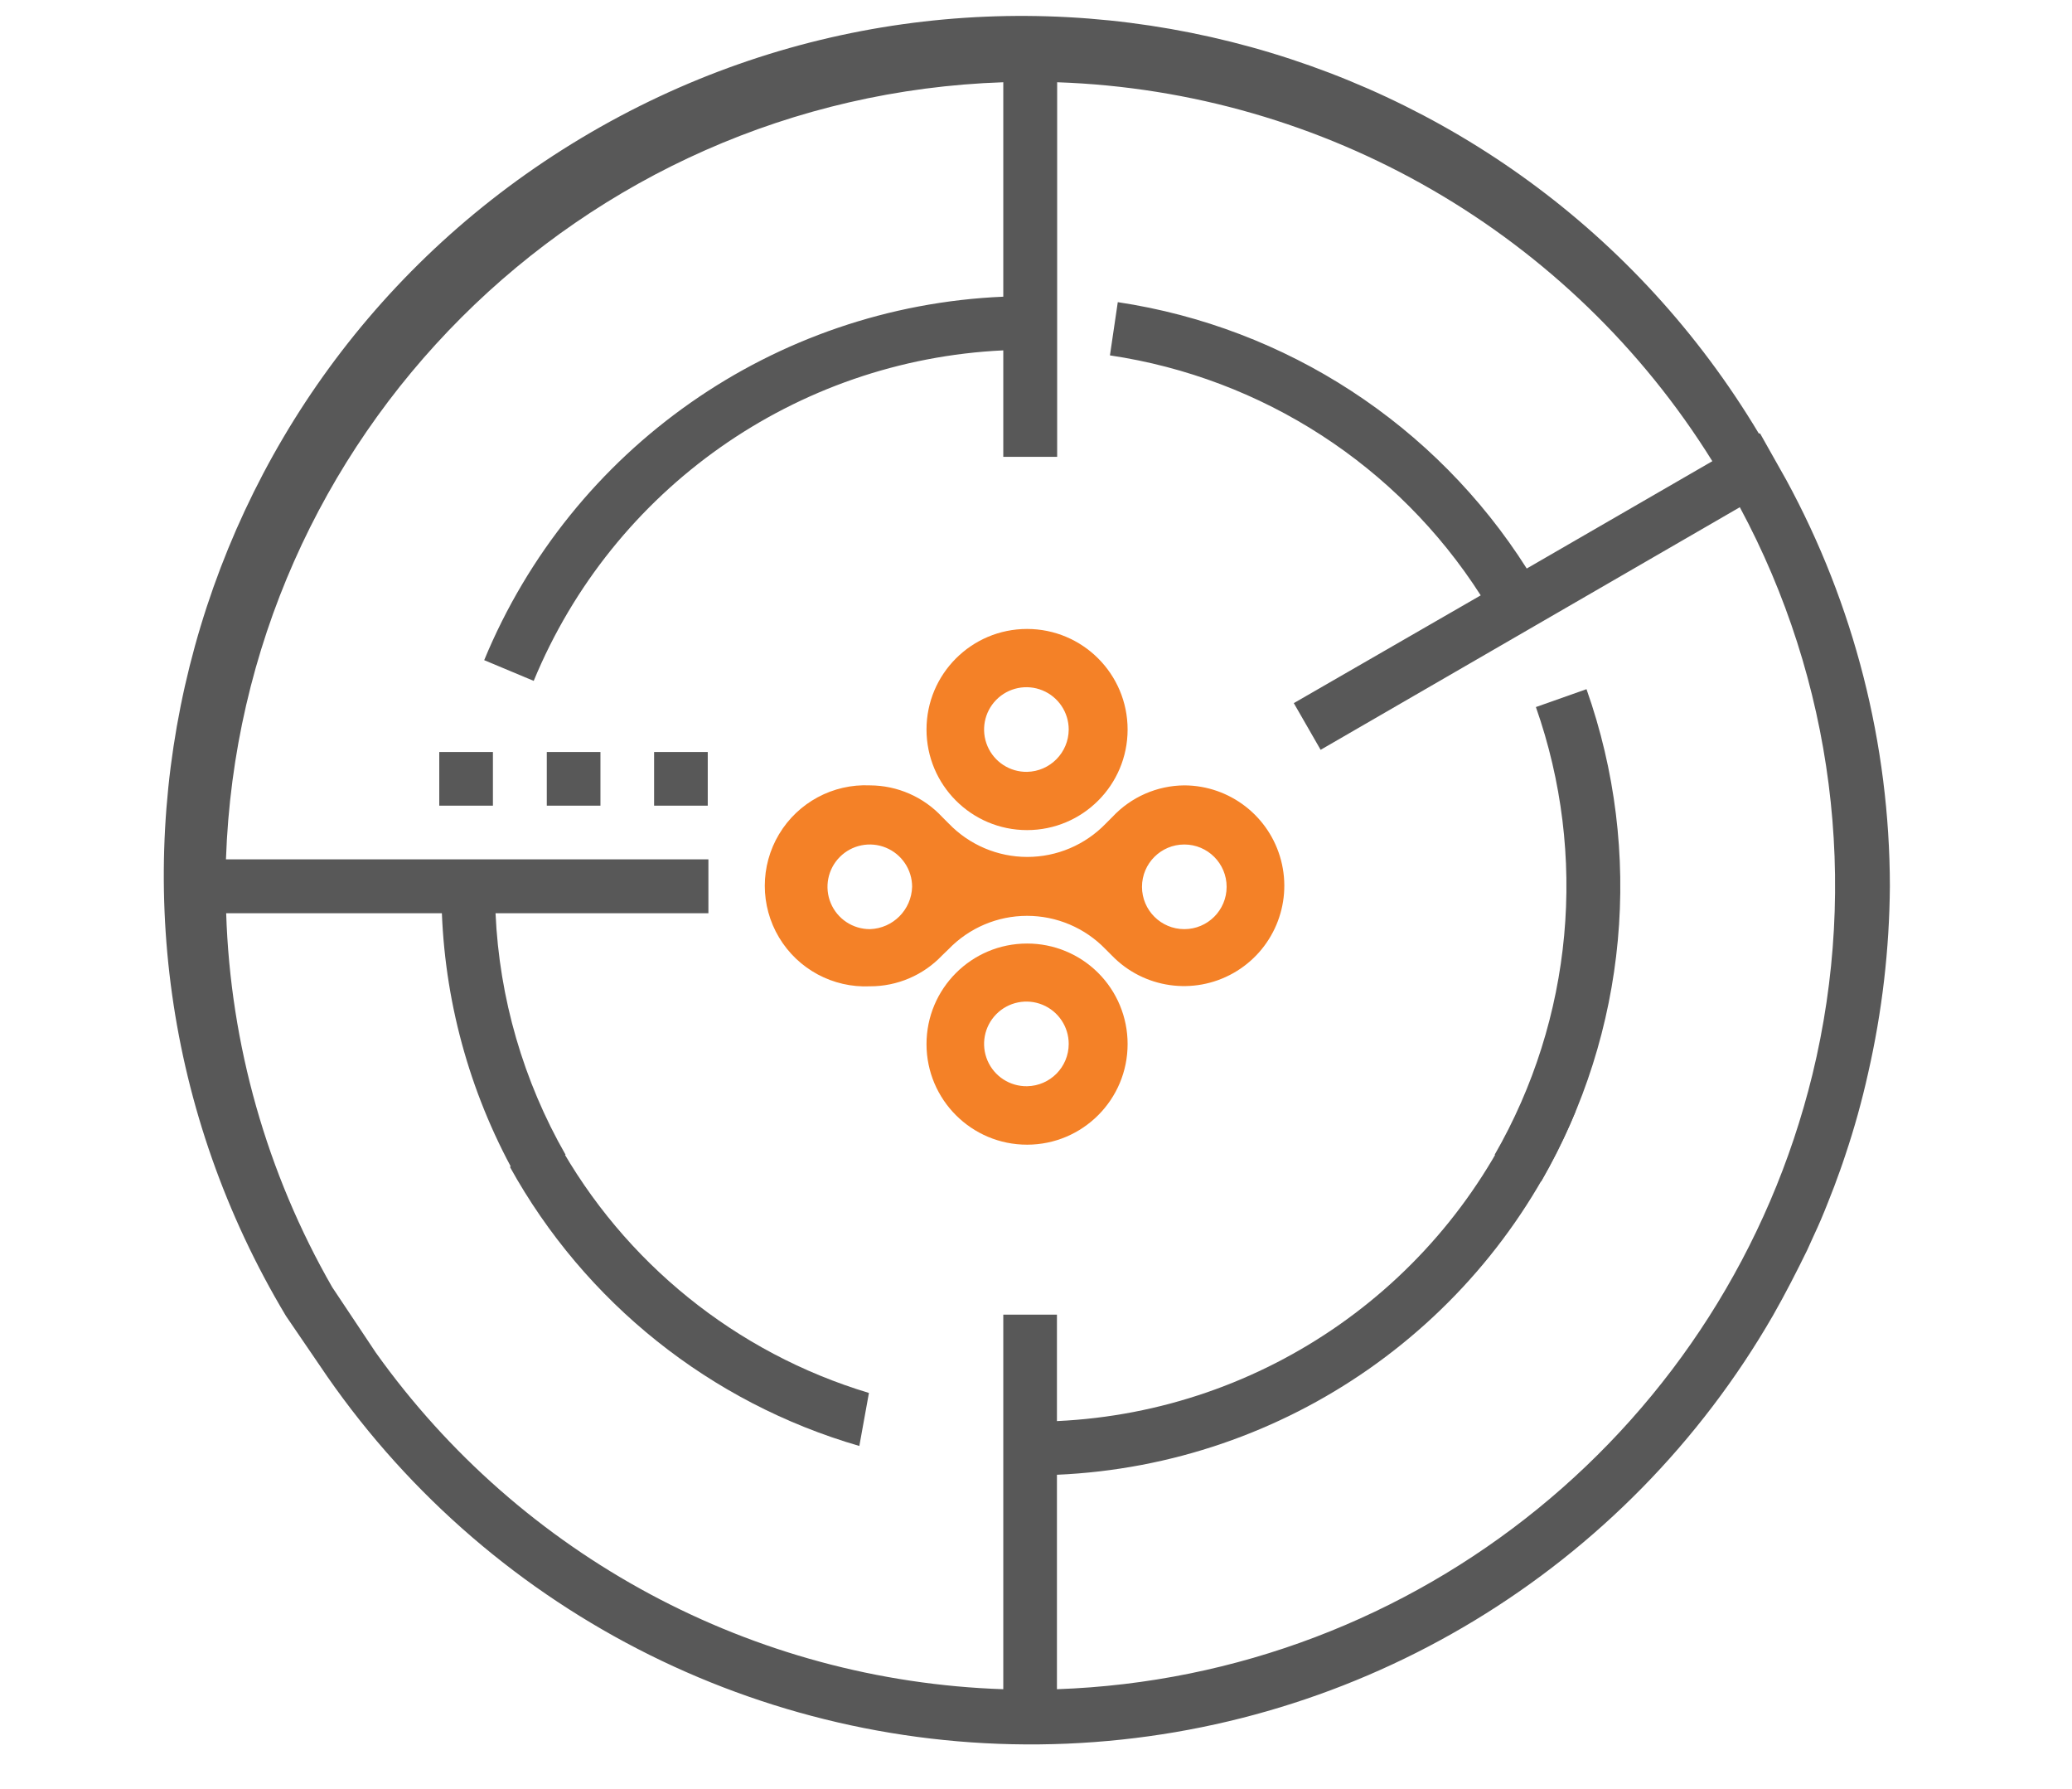
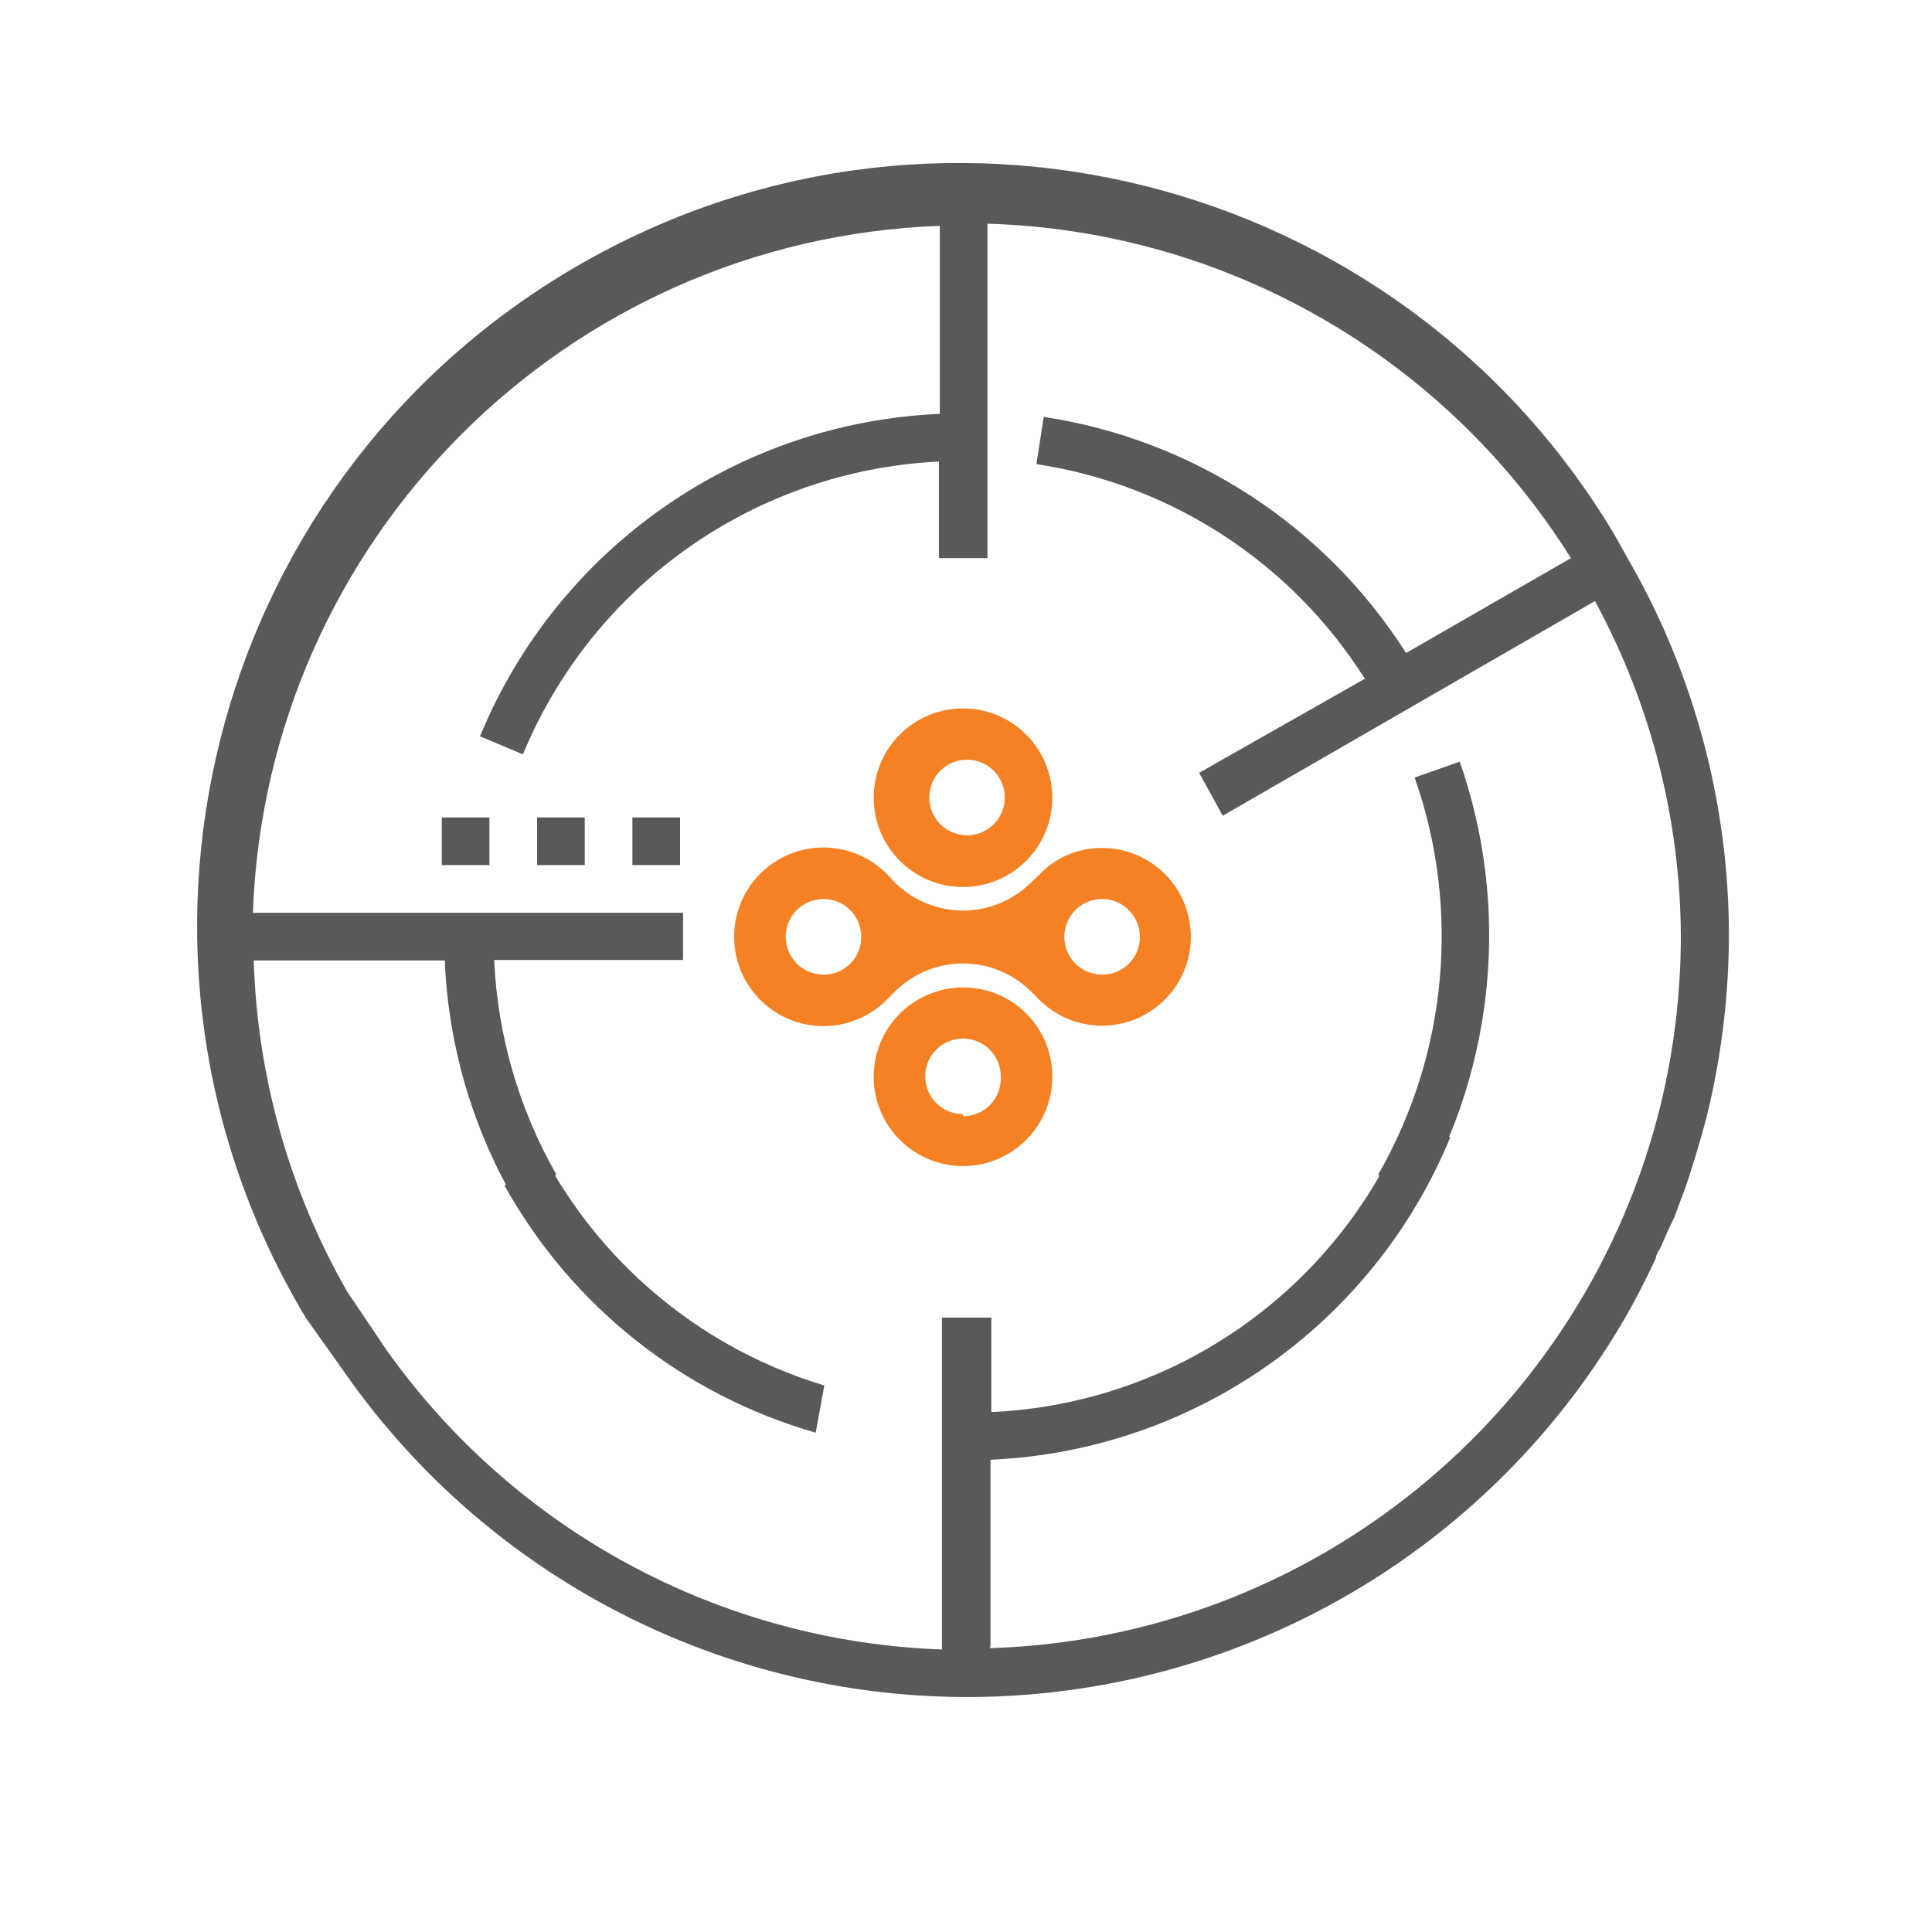
- <svg xmlns="http://www.w3.org/2000/svg" id="Layer_1" data-name="Layer 1" viewBox="0 0 95 82">
+ <svg xmlns="http://www.w3.org/2000/svg" id="Layer_1" data-name="Layer 1" viewBox="0 0 45 45">
  <defs>
    <style>
      .cls-1 {
-         fill: #f48127;
+         fill: #f48225;
      }

      .cls-2 {
-         fill: #585858;
+         fill: #595959;
      }
    </style>
  </defs>
  <g>
    <g id="Logo_Bug" data-name="Logo Bug">
      <g>
-         <path class="cls-1" d="M47.09,28.83a4.61,4.61,0,1,0,4.61,4.61A4.61,4.61,0,0,0,47.09,28.83Zm0,6.55A1.94,1.94,0,1,1,49,33.44,1.95,1.95,0,0,1,47.09,35.38Z" />
-         <path class="cls-1" d="M47.09,43.25a4.61,4.61,0,1,0,4.61,4.6A4.6,4.6,0,0,0,47.09,43.25Zm0,6.54A1.94,1.94,0,1,1,49,47.85,1.94,1.94,0,0,1,47.09,49.79Z" />
-         <path class="cls-1" d="M54.3,36A4.56,4.56,0,0,0,51,37.45l-.3.3a5,5,0,0,1-7.2,0l-.3-.3A4.54,4.54,0,0,0,39.89,36a4.61,4.61,0,1,0,0,9.21,4.54,4.54,0,0,0,3.3-1.41l.3-.29a5,5,0,0,1,7.2,0l.3.3A4.6,4.6,0,1,0,54.3,36ZM39.89,42.59a1.94,1.94,0,1,1,1.93-1.94A2,2,0,0,1,39.89,42.59Zm14.41,0a1.94,1.94,0,1,1,1.94-1.94A1.94,1.94,0,0,1,54.3,42.59Z" />
+         <path class="cls-1" d="M22.43,16.5a2.08,2.08,0,1,0,2.08,2.08A2.08,2.08,0,0,0,22.43,16.5Zm0,2.95a.88.88,0,0,1,0-1.75.88.88,0,1,1,0,1.75Z" />
+         <path class="cls-1" d="M22.43,23a2.08,2.08,0,1,0,2.08,2.07A2.07,2.07,0,0,0,22.43,23Zm0,2.95a.88.88,0,1,1,.88-.88A.88.88,0,0,1,22.43,26Z" />
+         <path class="cls-1" d="M25.68,19.75a2,2,0,0,0-1.49.64l-.14.13a2.25,2.25,0,0,1-3.24,0l-.13-.14a2.08,2.08,0,1,0,0,2.88l.13-.13a2.25,2.25,0,0,1,3.24,0l.14.14a2.07,2.07,0,1,0,1.49-3.52ZM19.19,22.7a.88.88,0,1,1,.87-.88A.87.87,0,0,1,19.19,22.7Zm6.49,0a.88.88,0,1,1,.87-.88A.87.87,0,0,1,25.68,22.7Z" />
      </g>
    </g>
    <g>
-       <path class="cls-2" d="M39.4,66.28l.44-2.43A24.33,24.33,0,0,1,25.54,52.3l-2.16,1.19A26.84,26.84,0,0,0,39.4,66.28Z" />
-       <path class="cls-2" d="M70.66,54.16a27.07,27.07,0,0,0,2.08-22.57l-2.32.82a24.71,24.71,0,0,1-1.89,20.52Z" />
-       <rect class="cls-2" x="20.14" y="34.47" width="2.46" height="2.46" />
-       <rect class="cls-2" x="25.07" y="34.47" width="2.46" height="2.46" />
-       <rect class="cls-2" x="29.99" y="34.47" width="2.46" height="2.46" />
-       <path class="cls-2" d="M83.81,55.12c.2-.49.39-1,.56-1.48.08-.23.16-.45.23-.67a36.85,36.85,0,0,0,1.05-3.77h0a39.73,39.73,0,0,0,1-8.58A39.06,39.06,0,0,0,81.9,22l0,0L80.7,19.87l-.06,0A39.35,39.35,0,0,0,13.11,60.32h0L15,63.09h0A39.28,39.28,0,0,0,81.29,60.3l0,0c.57-1,1.08-2,1.57-3,.1-.21.19-.43.29-.64C83.4,56.13,83.61,55.63,83.81,55.12ZM48.46,77.43V67.6A27,27,0,0,0,72.24,50.94L70,50A24.53,24.53,0,0,1,48.46,65.14V60.26H46V77.43A36.84,36.84,0,0,1,17.23,62l-2-3h0a36.81,36.81,0,0,1-4.86-17.14h9.89a26.82,26.82,0,0,0,3.54,12.3l2.13-1.23a24.47,24.47,0,0,1-3.21-11.07h9.76V39.39H10.36A36.91,36.91,0,0,1,46,3.77V13.6A27,27,0,0,0,22.2,30.26l2.27.95A24.54,24.54,0,0,1,46,16.06v4.88h2.47V3.77A36.86,36.86,0,0,1,78.51,21.14L70,26.06A26.94,26.94,0,0,0,51.25,13.85l-.36,2.44a24.45,24.45,0,0,1,17,11l-8.57,4.94,1.23,2.14L79.77,23.25a36.61,36.61,0,0,1,3.33,26h0A37,37,0,0,1,48.46,77.43Z" />
+       <path class="cls-2" d="M19,33.37l.2-1.1a11,11,0,0,1-6.45-5.2l-1,.54A12.09,12.09,0,0,0,19,33.37Z" />
+       <path class="cls-2" d="M33.05,27.91A12.28,12.28,0,0,0,34,17.74l-1.05.37a11.16,11.16,0,0,1-.85,9.25Z" />
+       <rect class="cls-2" x="10.29" y="19.04" width="1.11" height="1.11" />
+       <rect class="cls-2" x="12.51" y="19.04" width="1.11" height="1.11" />
+       <rect class="cls-2" x="14.73" y="19.04" width="1.11" height="1.11" />
+       <path class="cls-2" d="M39,28.35c.08-.23.17-.45.25-.67l.1-.3c.18-.56.35-1.13.48-1.7h0a17.94,17.94,0,0,0,.44-3.87,17.58,17.58,0,0,0-2.12-8.38h0l-.56-1h0A17.73,17.73,0,0,0,7.12,30.69h0L8,31.93H8a17.7,17.7,0,0,0,29.86-1.25h0c.26-.45.49-.91.71-1.38,0-.09.09-.19.13-.29S38.89,28.57,39,28.35Zm-15.93,10V34a12.16,12.16,0,0,0,10.71-7.51l-1-.43a11,11,0,0,1-9.69,6.83v-2.2H21.94v7.73A16.59,16.59,0,0,1,9,31.44l-.91-1.35h0a16.55,16.55,0,0,1-2.18-7.72h4.45a12.09,12.09,0,0,0,1.6,5.54l1-.55a11.09,11.09,0,0,1-1.45-5h4.4V21.26H5.89a16.62,16.62,0,0,1,16-16V9.64a12.15,12.15,0,0,0-10.71,7.51l1,.42a11.07,11.07,0,0,1,9.69-6.82V13H23V5.21A16.62,16.62,0,0,1,36.59,13l-3.84,2.21a12.16,12.16,0,0,0-8.44-5.5l-.17,1.1a11,11,0,0,1,7.65,5L27.93,18l.55,1,8.67-5a16.52,16.52,0,0,1,2,7.82,16.72,16.72,0,0,1-.46,3.87h0A16.63,16.63,0,0,1,23.05,38.39Z" />
    </g>
  </g>
</svg>
